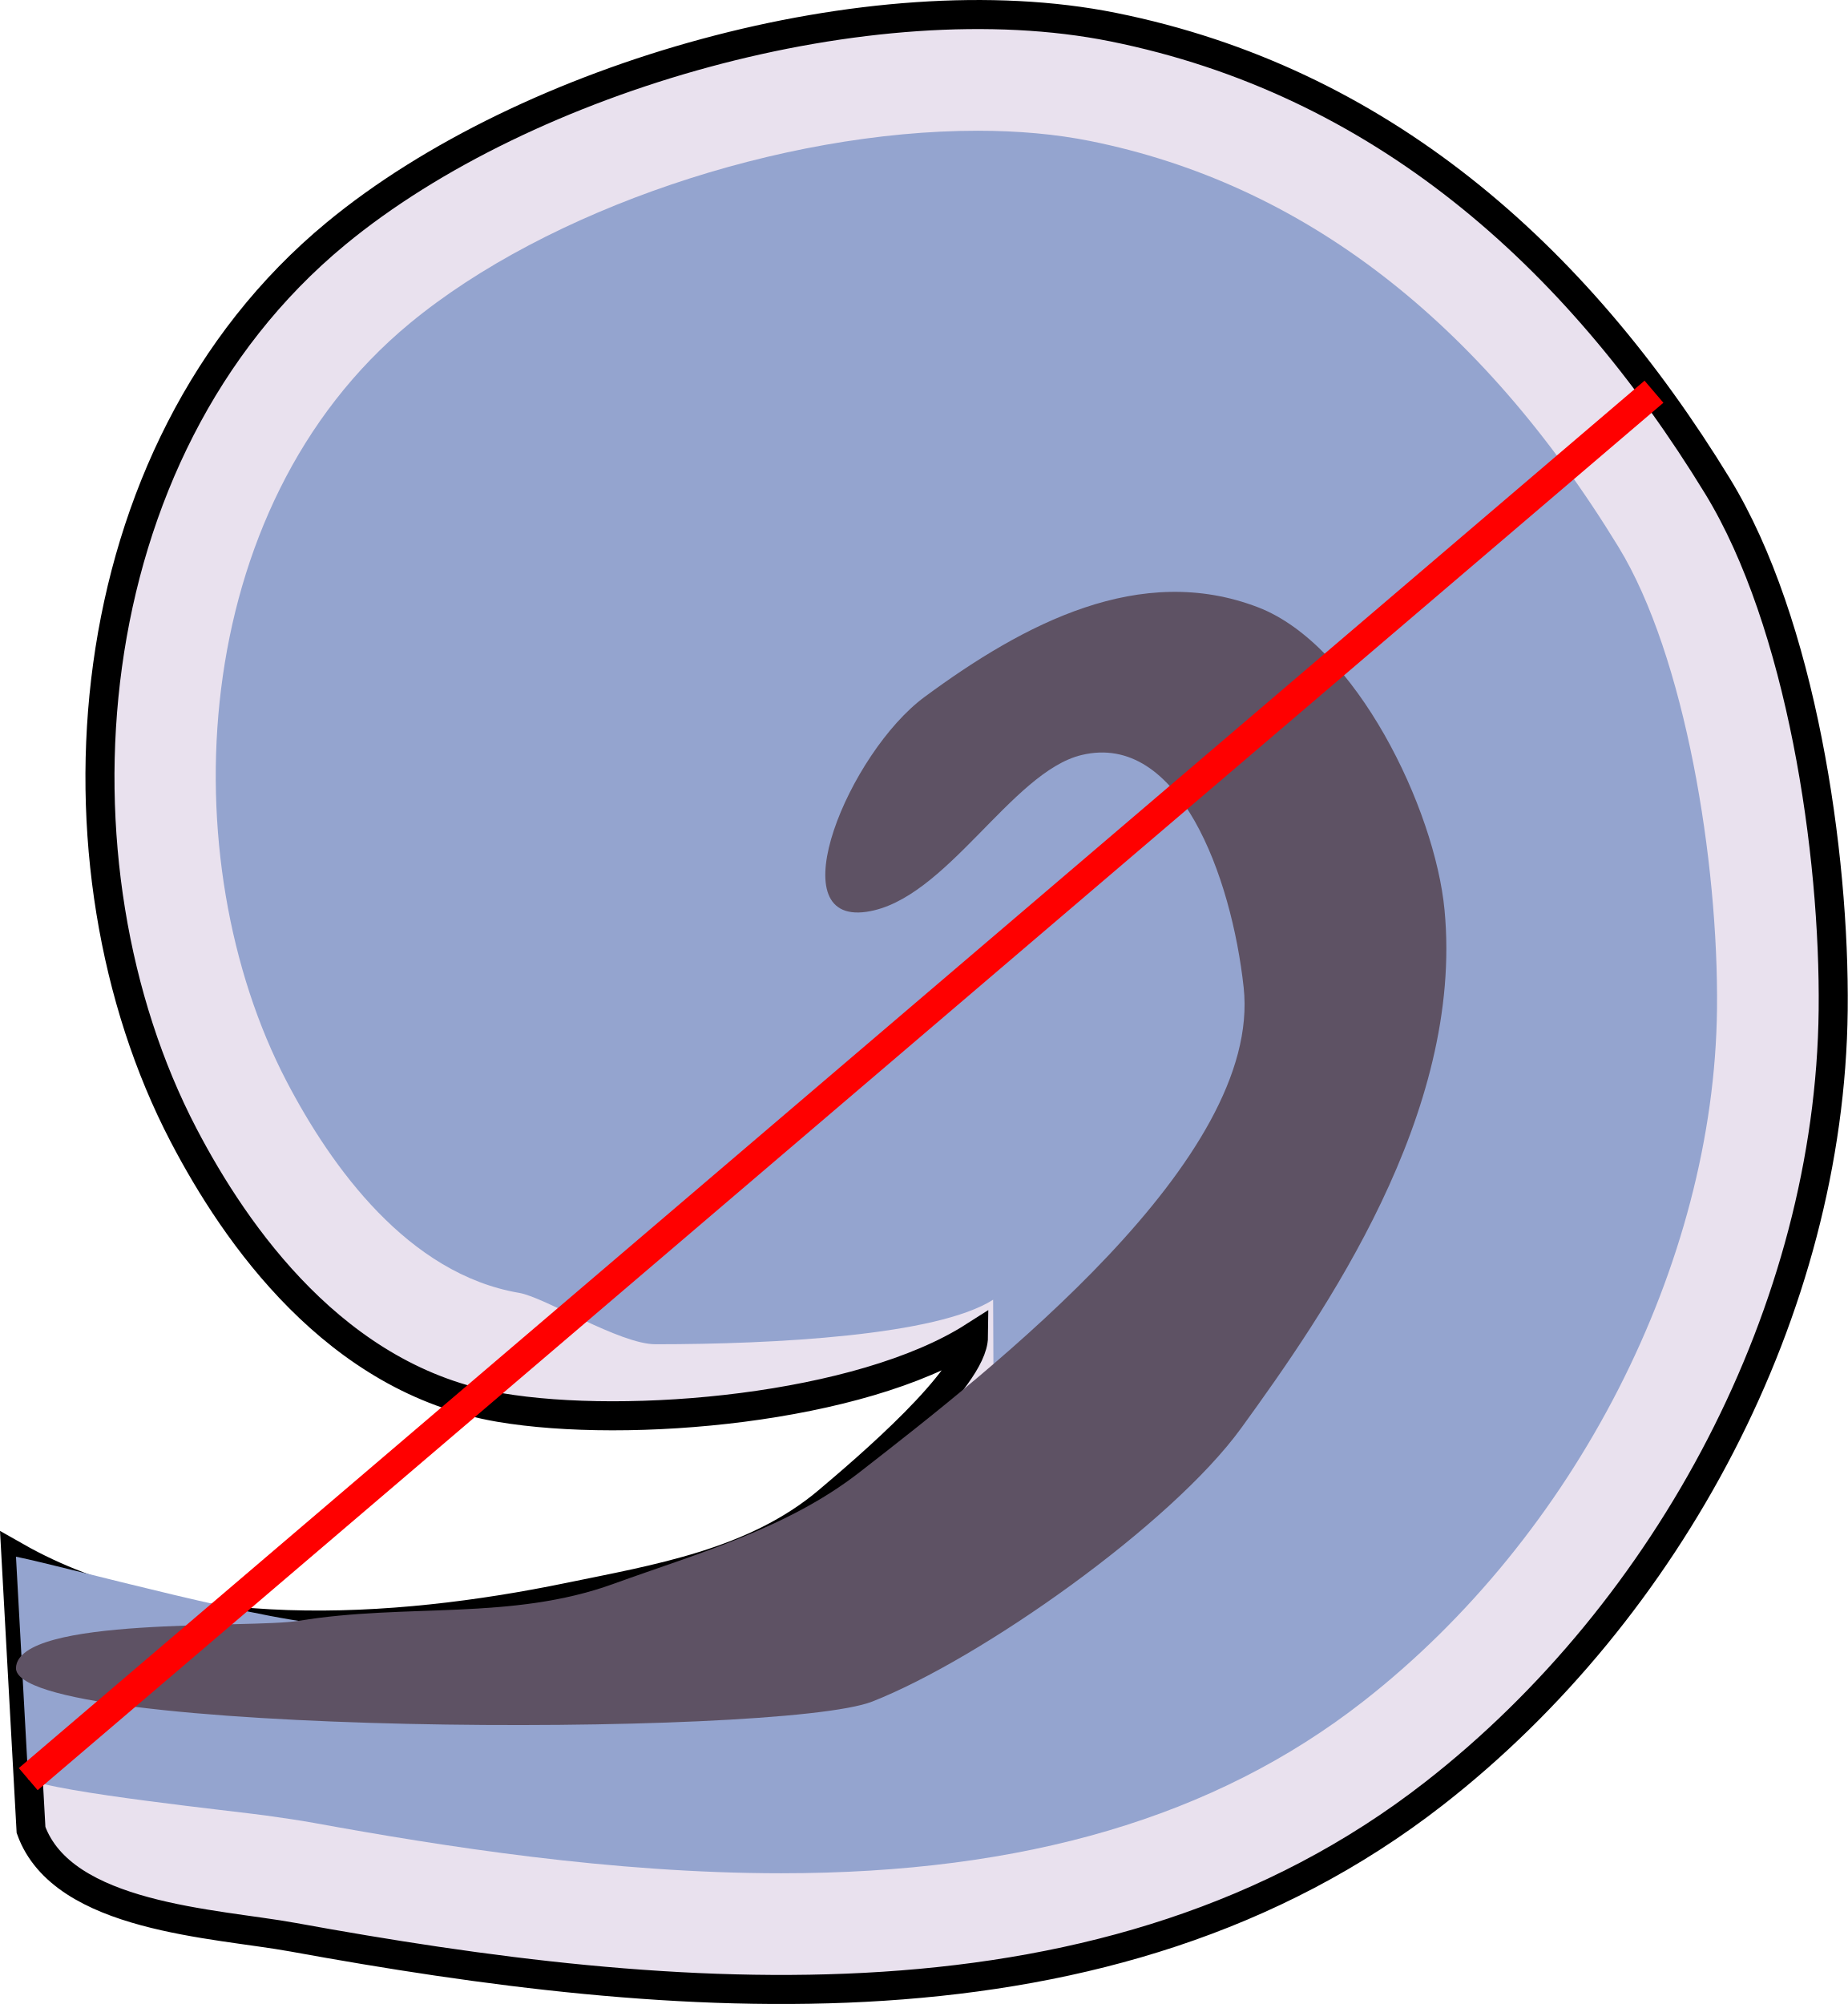
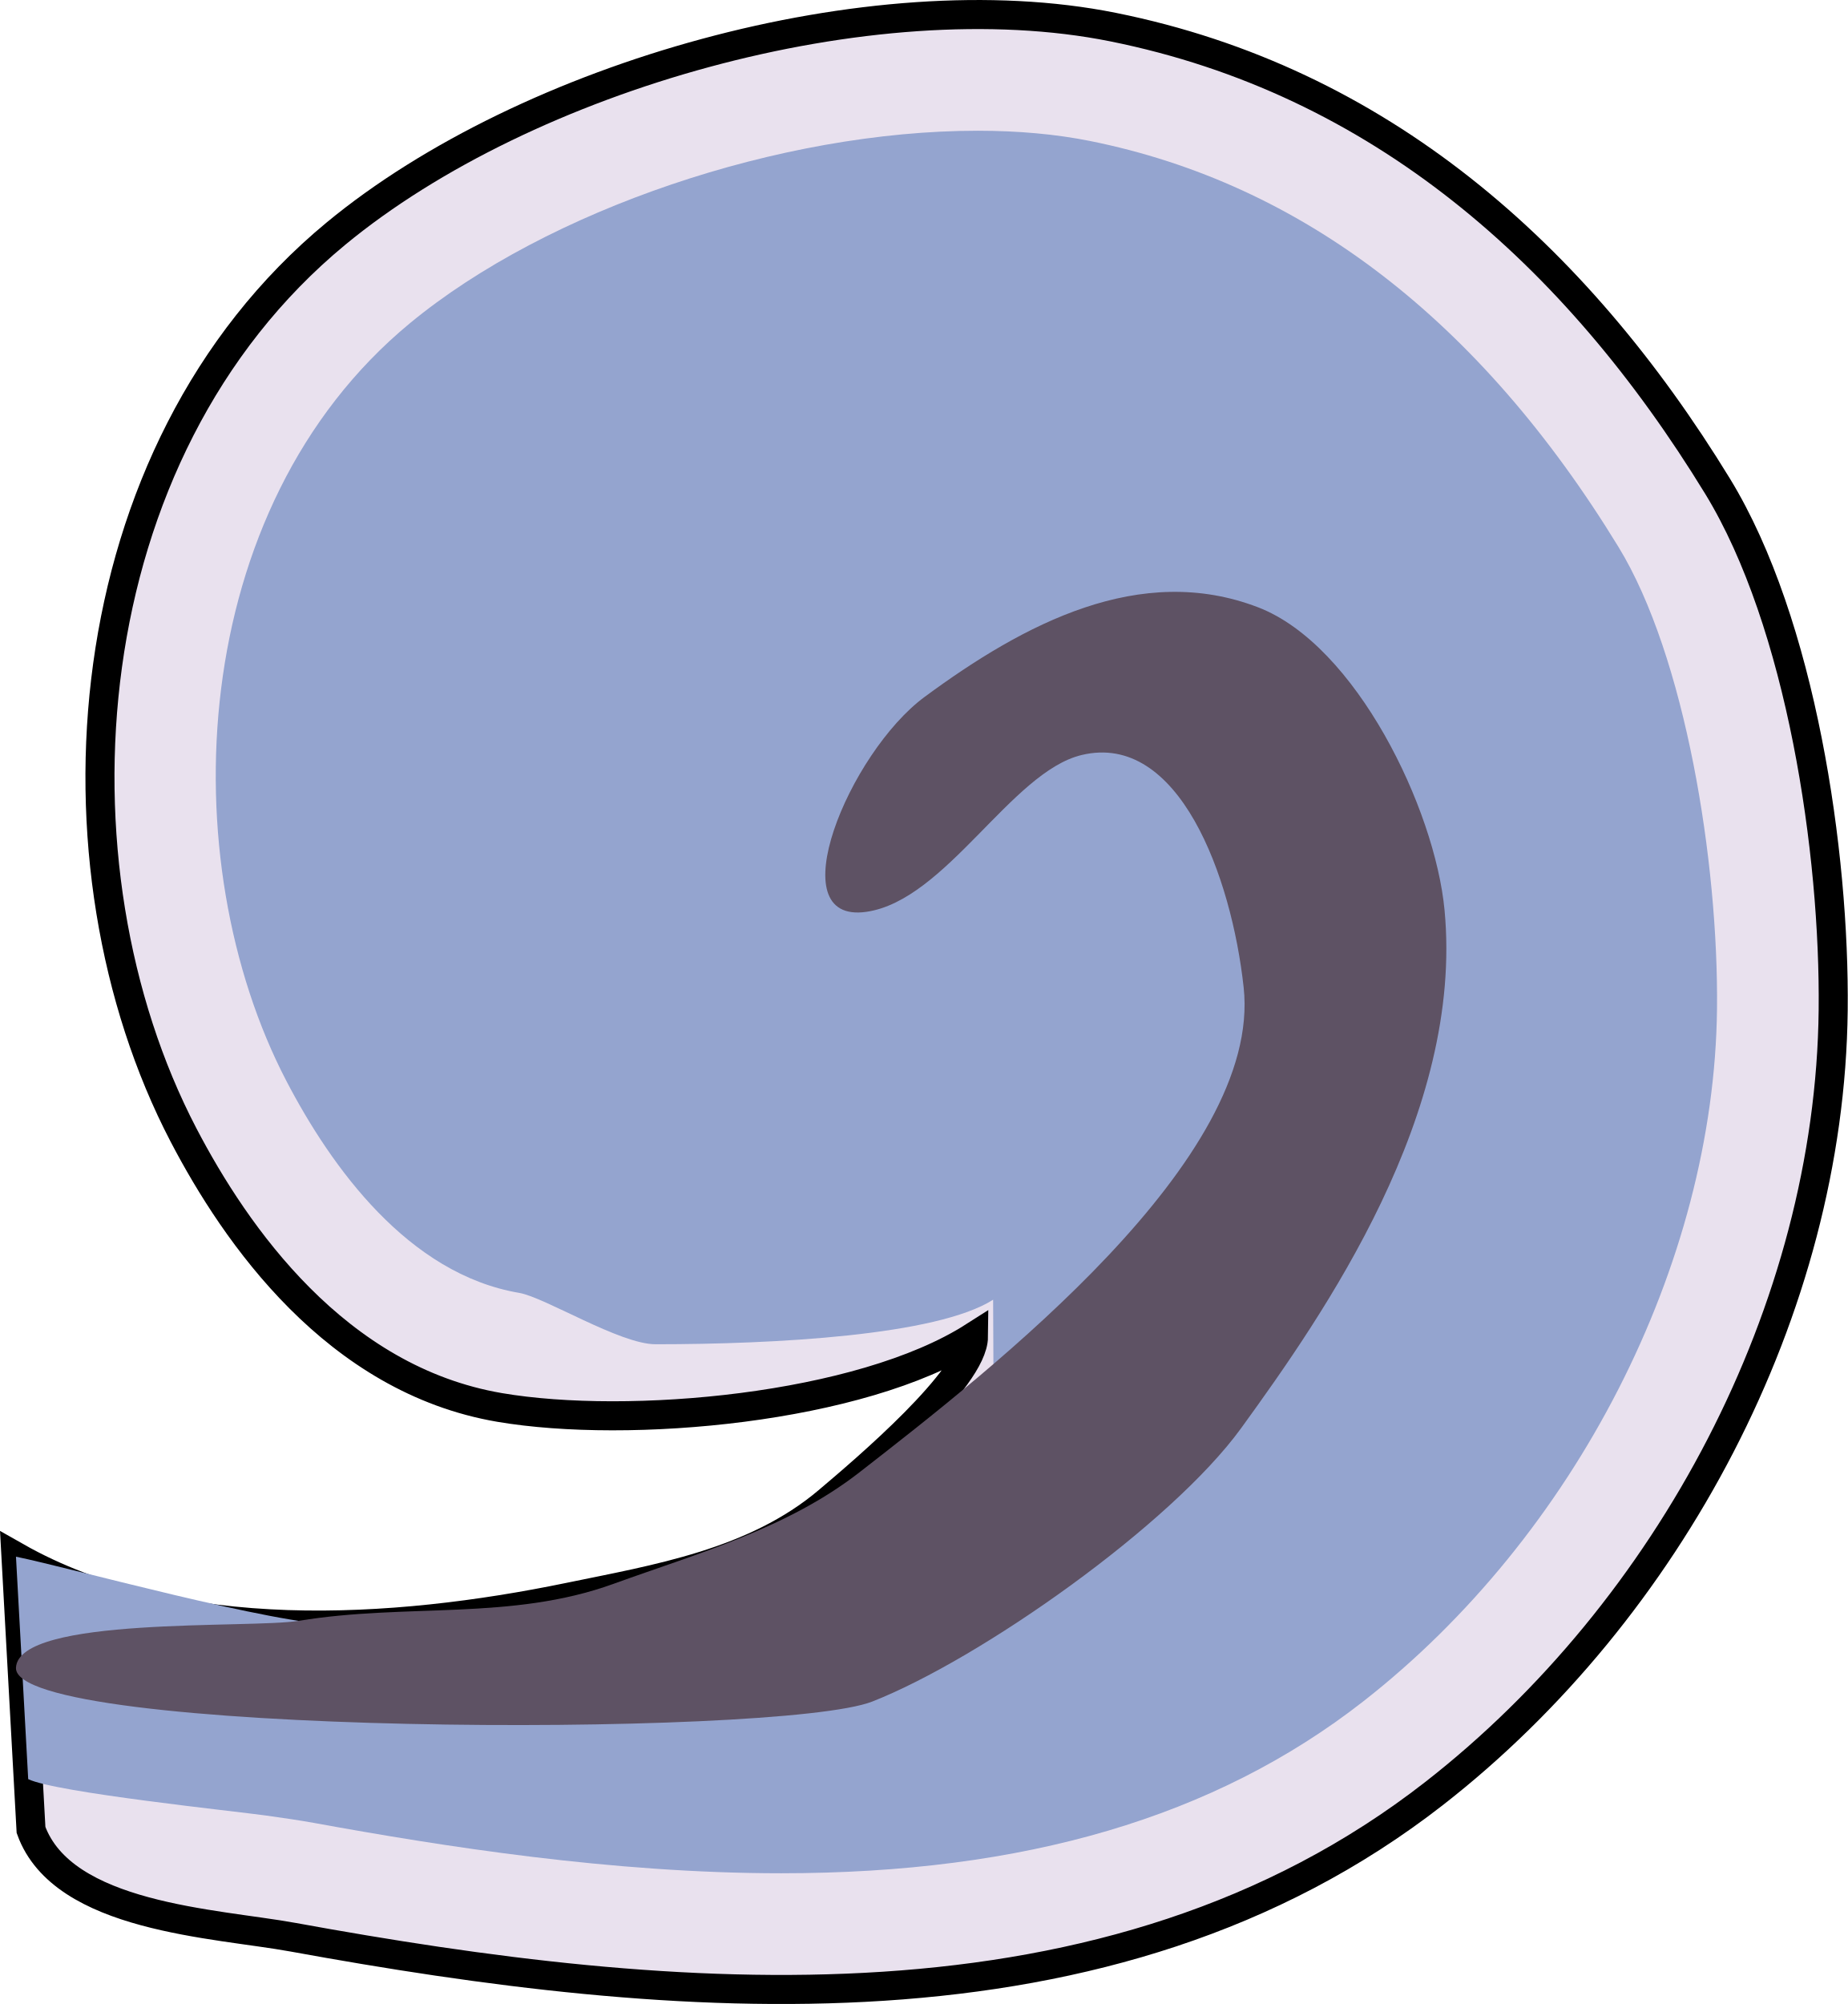
<svg xmlns="http://www.w3.org/2000/svg" version="1.1" id="圖層_1" x="0px" y="0px" width="63.618px" height="68.979px" viewBox="0 0 63.618 68.979" style="enable-background:new 0 0 63.618 68.979;" xml:space="preserve">
  <g>
    <path style="fill:#E9E1EE;stroke:#000000;stroke-miterlimit:10;" d="M1.068,62.987c1.091,3.029,6.348,3.206,9.018,3.693   c13.038,2.377,28.108,3.773,39.298-4.953c8.088-6.308,13.619-16.641,13.732-26.95c0.06-5.421-1.099-13.33-3.98-18.04   C54.239,8.732,47.474,2.772,38.318,0.932c-8.306-1.669-20.165,1.672-26.75,7.108c-9.129,7.536-10.092,21.746-5.25,31.027   c1.794,3.438,5.25,8.42,10.887,9.379c4.437,0.754,12.416,0.049,16.312-2.434c-0.015,1.434-3.725,4.576-5.011,5.663   c-2.527,2.137-5.908,2.68-8.943,3.306c-5.977,1.23-13.487,1.738-19.013-1.399L1.068,62.987z" />
    <path style="fill:#94A4CF;" d="M26.897,64.479c-5.832,0-11.664-0.927-16.094-1.734c-0.484-0.088-1.046-0.169-1.651-0.254   c-1.011-0.143-7.233-0.791-8.181-1.252L0.55,53.582c1.88,0.384,8.948,2.347,11.109,2.347c2.912,0,5.48-0.168,8.826-0.857   c0,0,4.91-0.766,8.021-3.396c4.722-3.991,5.673-2.312,5.697-4.726l-0.01-2.213c-1.936,1.233-7.517,1.533-11.625,1.533   c-1.225,0-3.807-1.617-4.692-1.768c-3.817-0.648-6.464-4.32-8.012-7.287c-3.96-7.591-3.461-19.725,4.251-26.091   C18.84,7.224,26.878,4.5,33.663,4.5c1.399,0,2.701,0.119,3.867,0.353c7.299,1.467,13.42,6.168,18.193,13.972   c2.301,3.761,3.448,10.85,3.393,15.909c-0.097,8.781-4.882,18.138-12.192,23.839C41.828,62.547,35.277,64.479,26.897,64.479z" />
    <path style="fill:#5E5264;" d="M29.834,31.385c-3.06,0.445-0.599-5.481,2-7.397c3.425-2.526,7.429-4.643,11.484-3.083   c3.372,1.297,6.086,6.933,6.417,10.417c0.666,7-4.139,13.887-7,17.833c-2.417,3.333-8.981,7.952-12.702,9.413   c-3.212,1.26-29.591,1.178-29.483-1.163c0.082-1.786,8.079-1.343,9.735-1.615c3.727-0.614,7.312,0.005,10.84-1.274   c2.917-1.057,5.977-1.901,8.466-3.838c4.581-3.563,13.87-10.783,13.228-16.689c-0.415-3.817-2.231-8.809-5.583-8   C34.818,26.571,32.568,30.987,29.834,31.385z" />
  </g>
-   <line id="direct" style="fill:none;stroke:#FF0000;stroke-miterlimit:10;" x1="0.972" y1="61.239" x2="56.946" y2="13.483" />
+   <line id="direct" style="display:none;stroke:#FF0000;stroke-miterlimit:10;" x1="0.972" y1="61.239" x2="56.946" y2="13.483" />
</svg>
